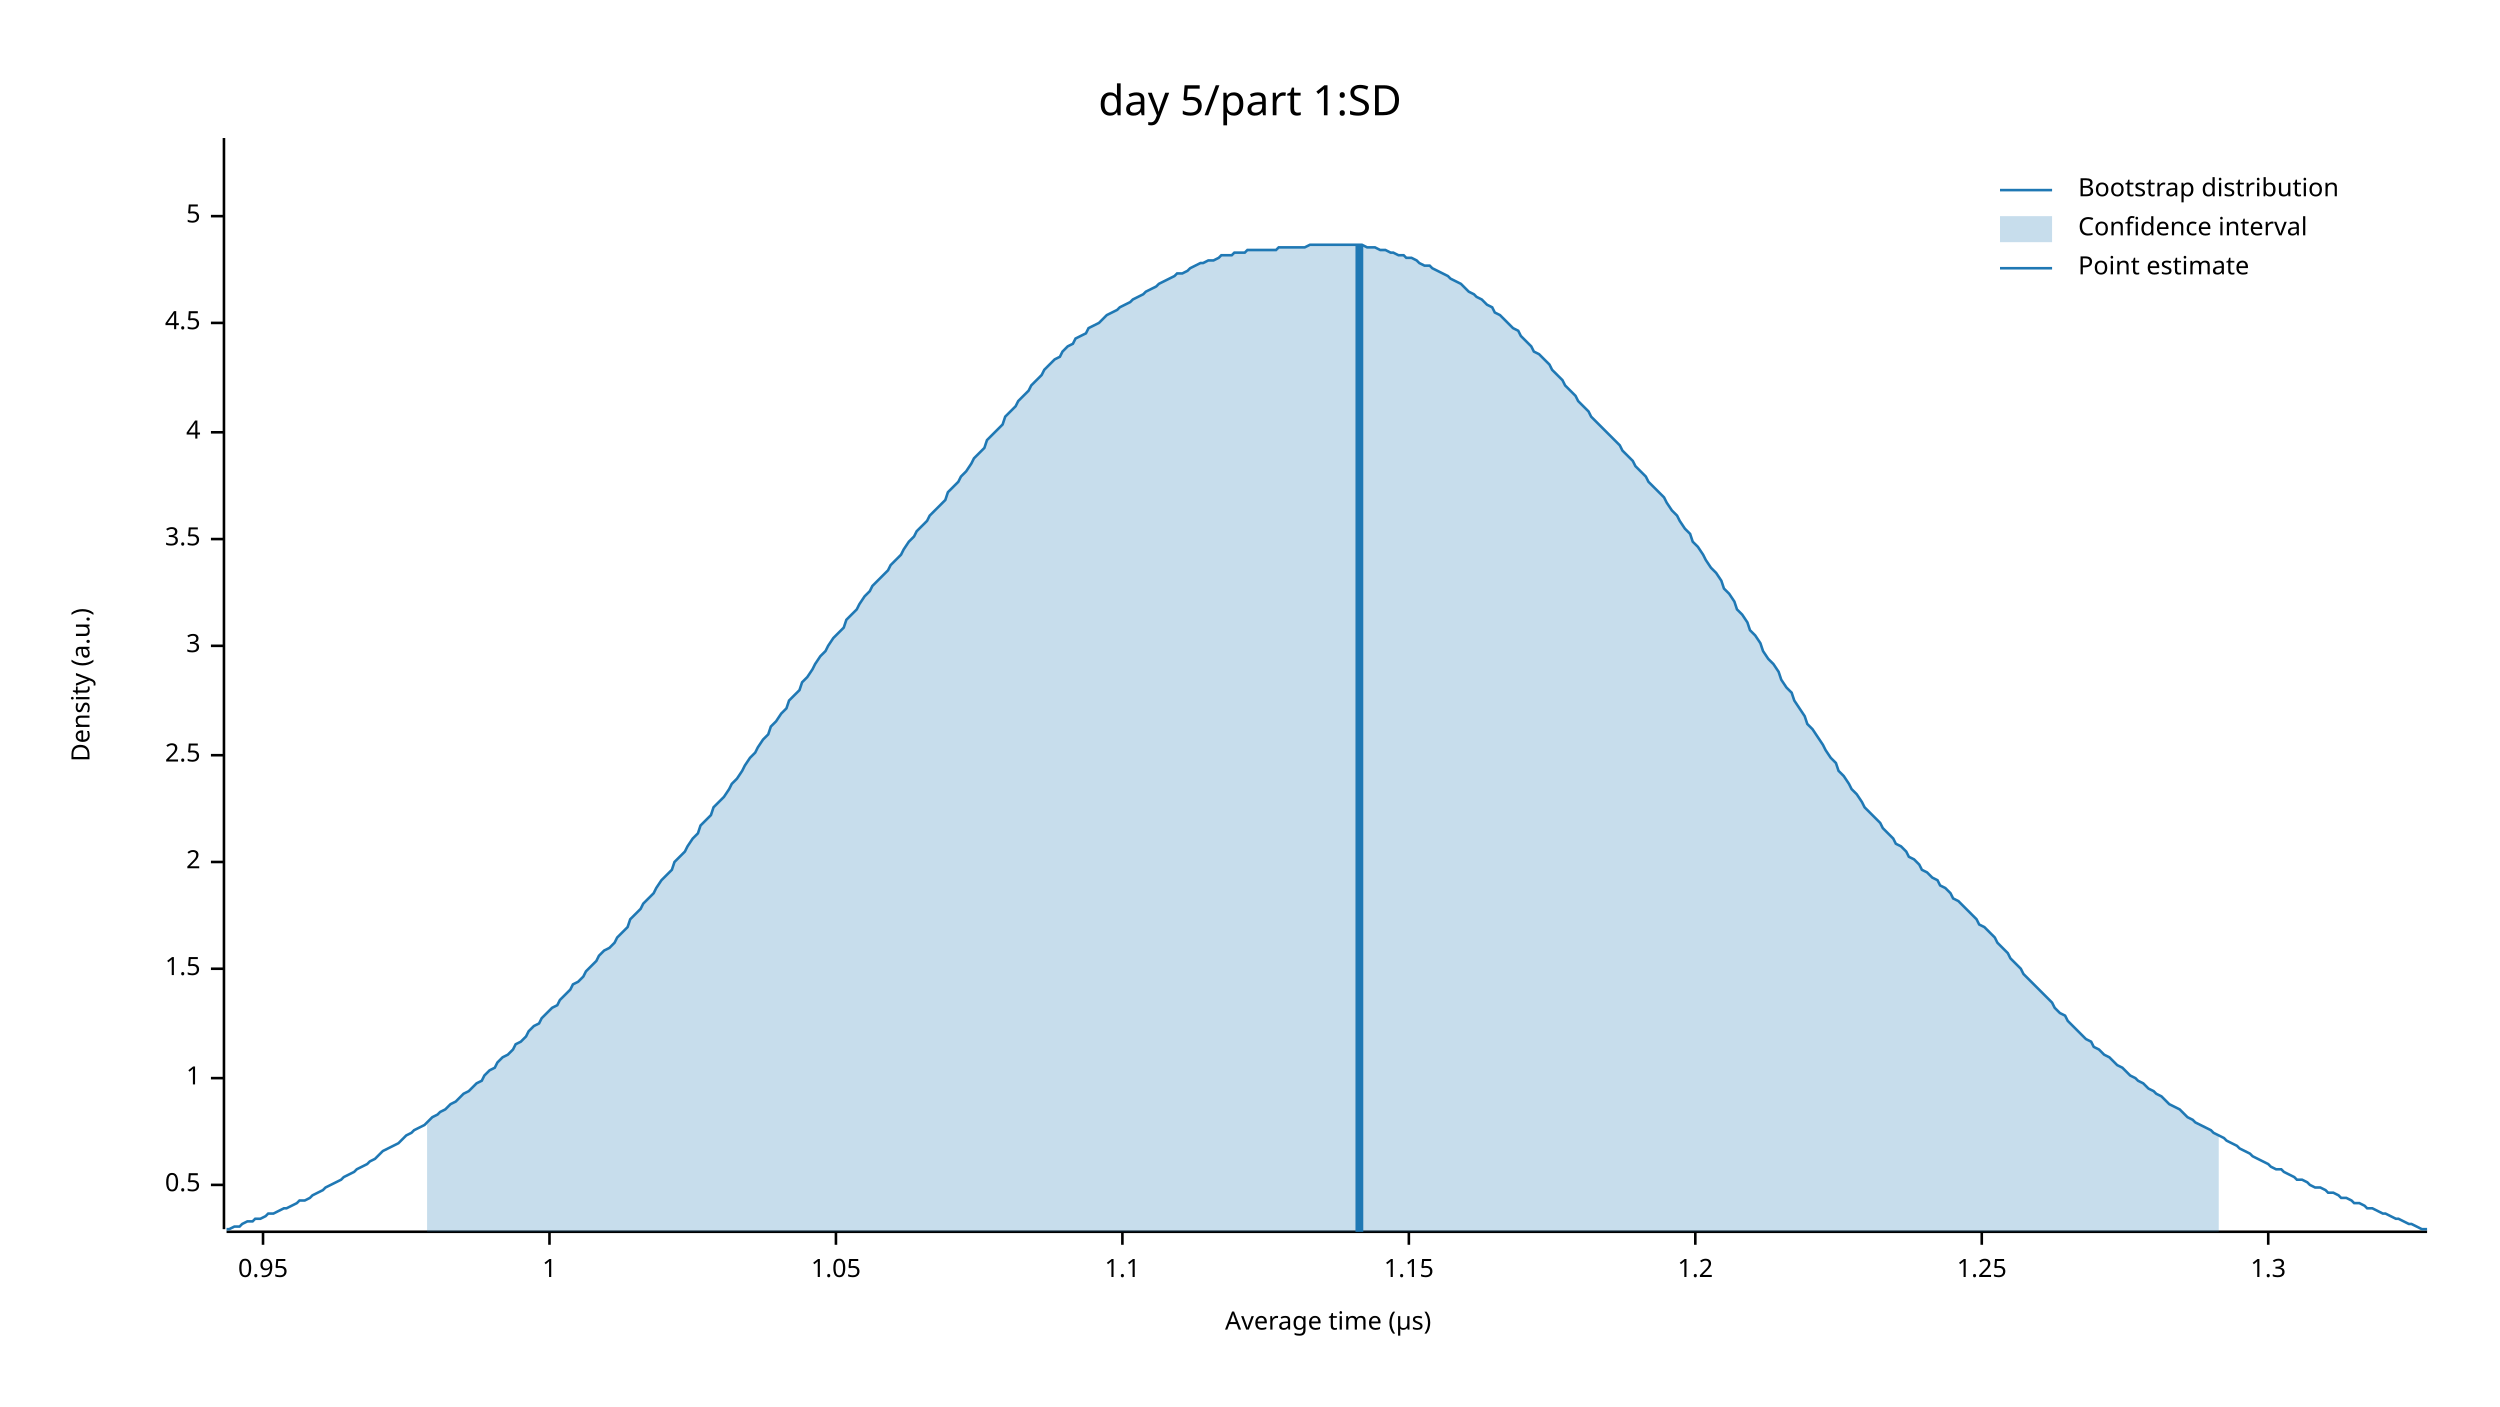
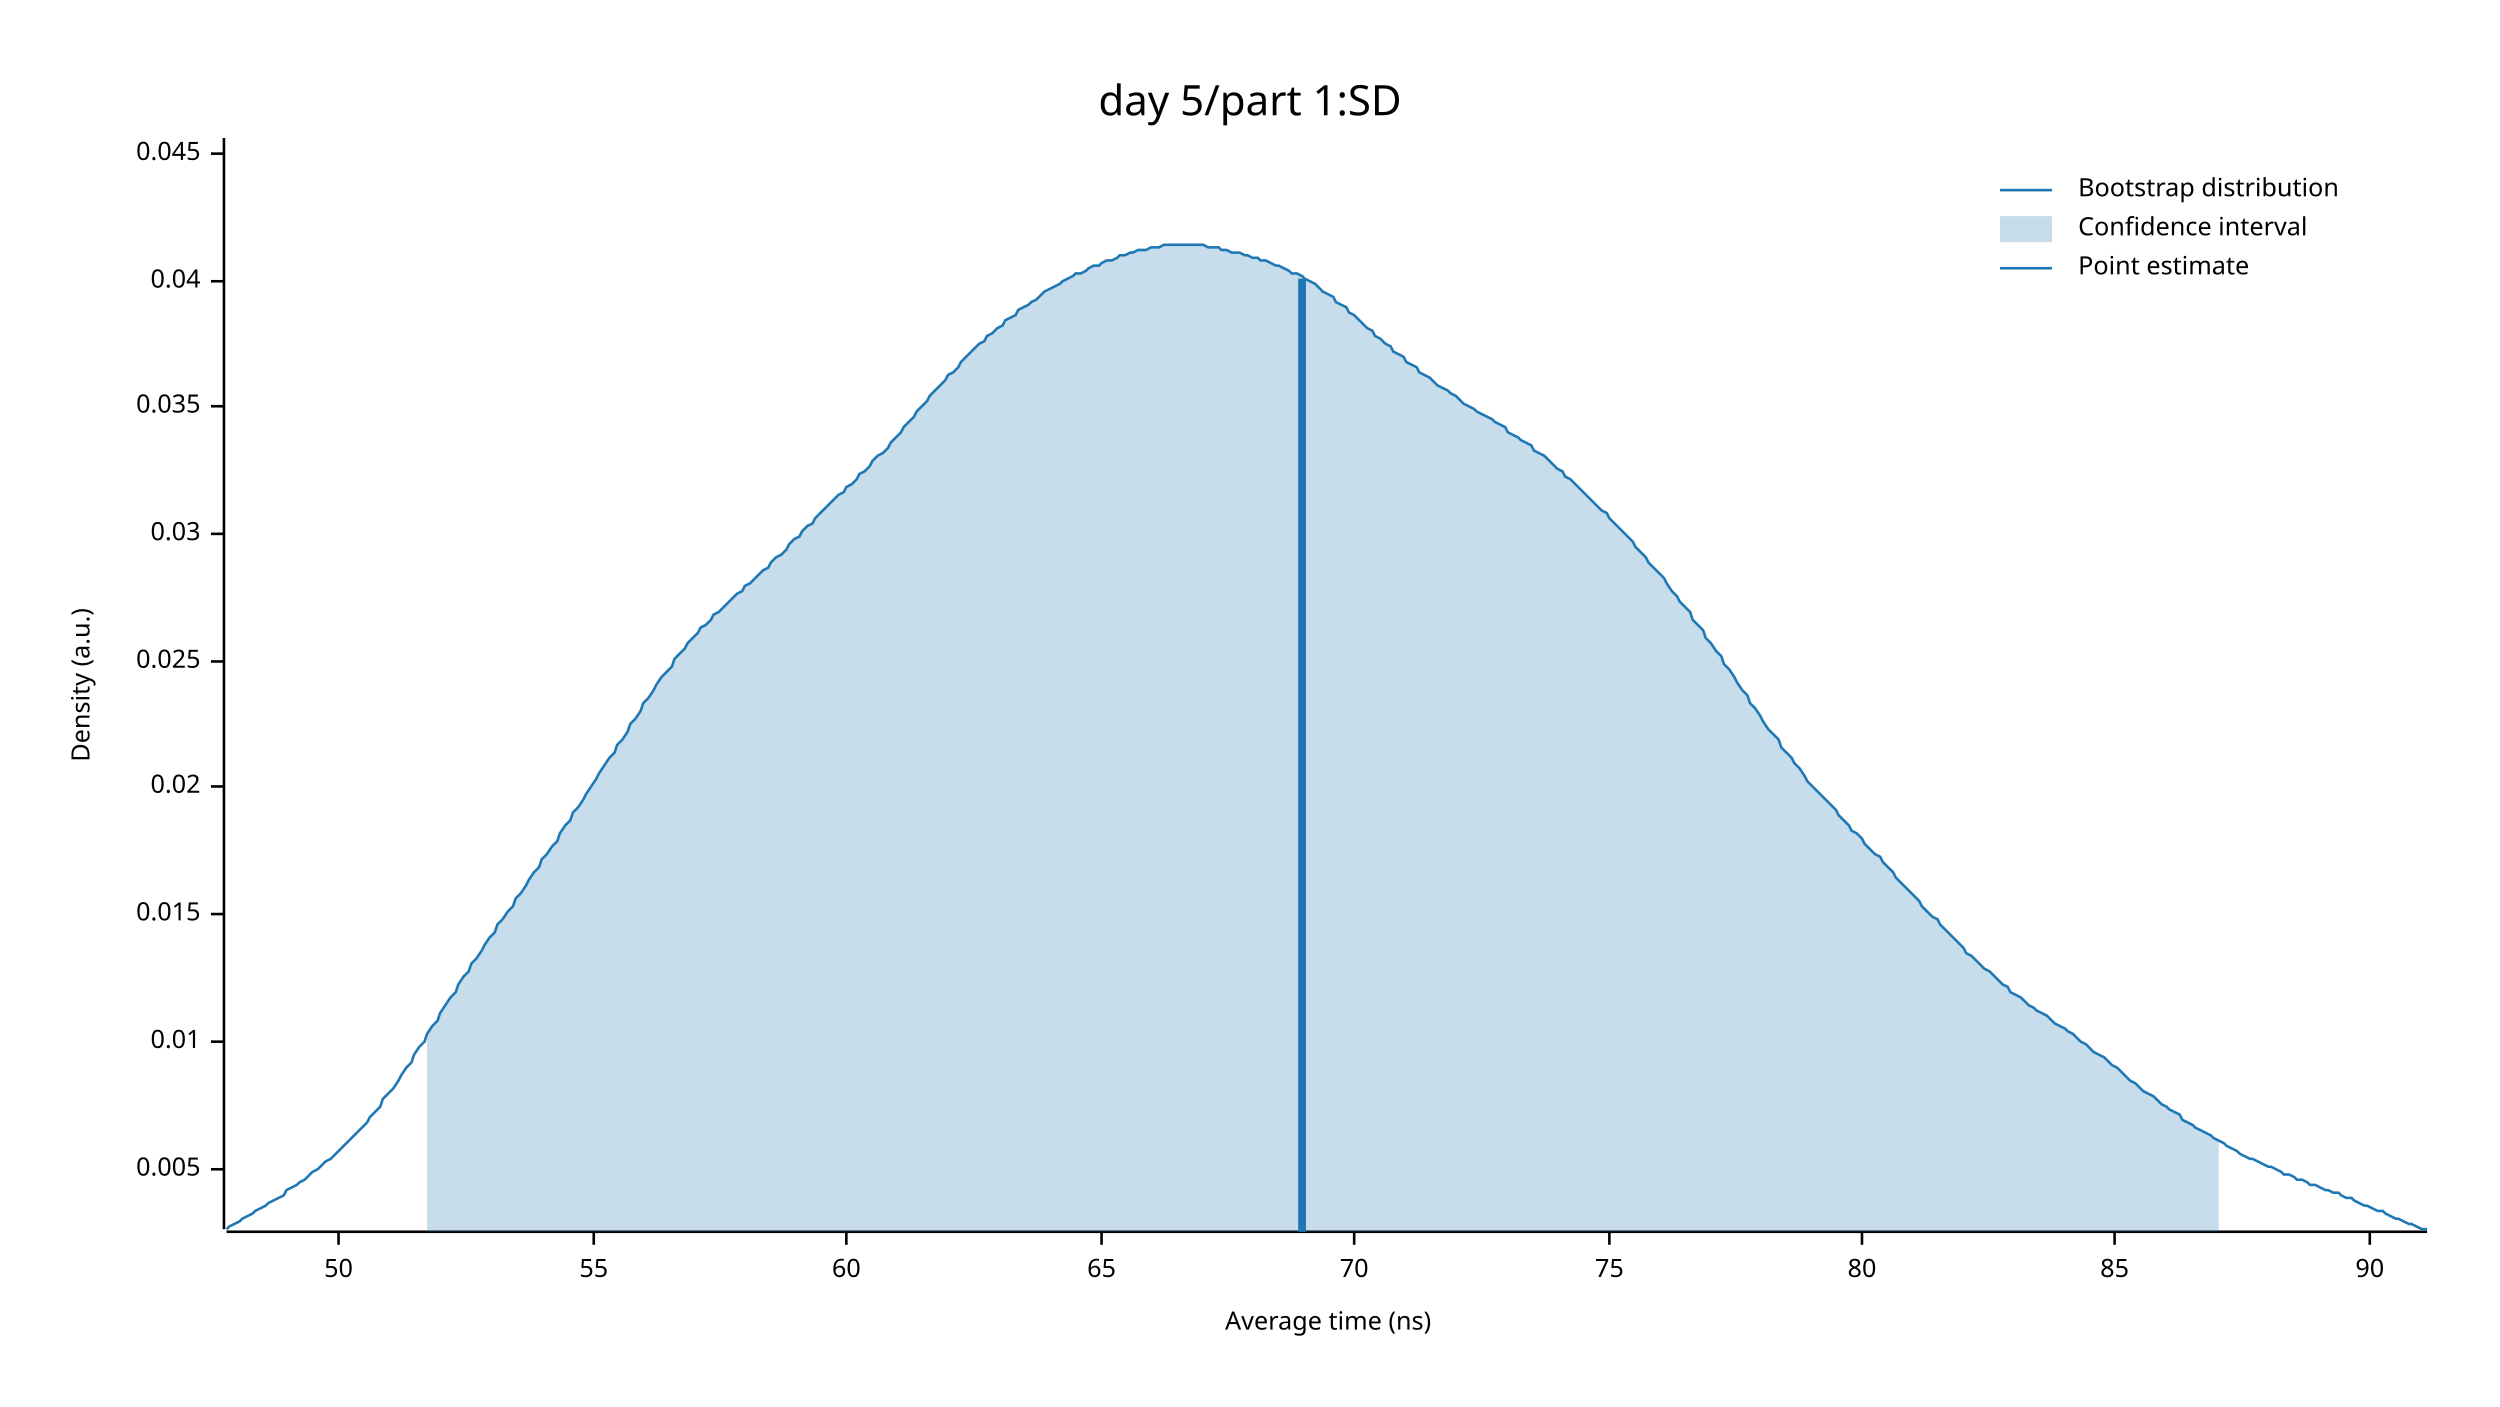
<svg xmlns="http://www.w3.org/2000/svg" width="960" height="540" viewBox="0 0 960 540">
  <text x="480" y="32" dy="0.76em" text-anchor="middle" font-family="sans-serif" font-size="16.129" opacity="1" fill="#000000">
day 5/part 1:SD
</text>
  <text x="27" y="263" dy="0.76em" text-anchor="middle" font-family="sans-serif" font-size="9.677" opacity="1" fill="#000000" transform="rotate(270, 27, 263)">
Density (a.u.)
</text>
  <text x="510" y="513" dy="-0.5ex" text-anchor="middle" font-family="sans-serif" font-size="9.677" opacity="1" fill="#000000">
- Average time (µs)
+ Average time (ns)
</text>
  <polyline fill="none" opacity="1" stroke="#000000" stroke-width="1" points="86,53 86,472 " />
-   <text x="77" y="455" dy="0.5ex" text-anchor="end" font-family="sans-serif" font-size="9.677" opacity="1" fill="#000000">
- 0.5
+   <text x="77" y="449" dy="0.5ex" text-anchor="end" font-family="sans-serif" font-size="9.677" opacity="1" fill="#000000">
+ 0.005
</text>
-   <polyline fill="none" opacity="1" stroke="#000000" stroke-width="1" points="81,455 86,455 " />
-   <text x="77" y="414" dy="0.5ex" text-anchor="end" font-family="sans-serif" font-size="9.677" opacity="1" fill="#000000">
- 1
+   <polyline fill="none" opacity="1" stroke="#000000" stroke-width="1" points="81,449 86,449 " />
+   <text x="77" y="400" dy="0.5ex" text-anchor="end" font-family="sans-serif" font-size="9.677" opacity="1" fill="#000000">
+ 0.01
</text>
-   <polyline fill="none" opacity="1" stroke="#000000" stroke-width="1" points="81,414 86,414 " />
-   <text x="77" y="372" dy="0.5ex" text-anchor="end" font-family="sans-serif" font-size="9.677" opacity="1" fill="#000000">
- 1.5
+   <polyline fill="none" opacity="1" stroke="#000000" stroke-width="1" points="81,400 86,400 " />
+   <text x="77" y="351" dy="0.5ex" text-anchor="end" font-family="sans-serif" font-size="9.677" opacity="1" fill="#000000">
+ 0.015
</text>
-   <polyline fill="none" opacity="1" stroke="#000000" stroke-width="1" points="81,372 86,372 " />
-   <text x="77" y="331" dy="0.5ex" text-anchor="end" font-family="sans-serif" font-size="9.677" opacity="1" fill="#000000">
- 2
+   <polyline fill="none" opacity="1" stroke="#000000" stroke-width="1" points="81,351 86,351 " />
+   <text x="77" y="302" dy="0.5ex" text-anchor="end" font-family="sans-serif" font-size="9.677" opacity="1" fill="#000000">
+ 0.02
</text>
-   <polyline fill="none" opacity="1" stroke="#000000" stroke-width="1" points="81,331 86,331 " />
-   <text x="77" y="290" dy="0.5ex" text-anchor="end" font-family="sans-serif" font-size="9.677" opacity="1" fill="#000000">
- 2.5
+   <polyline fill="none" opacity="1" stroke="#000000" stroke-width="1" points="81,302 86,302 " />
+   <text x="77" y="254" dy="0.5ex" text-anchor="end" font-family="sans-serif" font-size="9.677" opacity="1" fill="#000000">
+ 0.025
</text>
-   <polyline fill="none" opacity="1" stroke="#000000" stroke-width="1" points="81,290 86,290 " />
-   <text x="77" y="248" dy="0.5ex" text-anchor="end" font-family="sans-serif" font-size="9.677" opacity="1" fill="#000000">
- 3
+   <polyline fill="none" opacity="1" stroke="#000000" stroke-width="1" points="81,254 86,254 " />
+   <text x="77" y="205" dy="0.5ex" text-anchor="end" font-family="sans-serif" font-size="9.677" opacity="1" fill="#000000">
+ 0.03
</text>
-   <polyline fill="none" opacity="1" stroke="#000000" stroke-width="1" points="81,248 86,248 " />
-   <text x="77" y="207" dy="0.5ex" text-anchor="end" font-family="sans-serif" font-size="9.677" opacity="1" fill="#000000">
- 3.5
+   <polyline fill="none" opacity="1" stroke="#000000" stroke-width="1" points="81,205 86,205 " />
+   <text x="77" y="156" dy="0.5ex" text-anchor="end" font-family="sans-serif" font-size="9.677" opacity="1" fill="#000000">
+ 0.035
</text>
-   <polyline fill="none" opacity="1" stroke="#000000" stroke-width="1" points="81,207 86,207 " />
-   <text x="77" y="166" dy="0.5ex" text-anchor="end" font-family="sans-serif" font-size="9.677" opacity="1" fill="#000000">
- 4
+   <polyline fill="none" opacity="1" stroke="#000000" stroke-width="1" points="81,156 86,156 " />
+   <text x="77" y="108" dy="0.5ex" text-anchor="end" font-family="sans-serif" font-size="9.677" opacity="1" fill="#000000">
+ 0.04
</text>
-   <polyline fill="none" opacity="1" stroke="#000000" stroke-width="1" points="81,166 86,166 " />
-   <text x="77" y="124" dy="0.5ex" text-anchor="end" font-family="sans-serif" font-size="9.677" opacity="1" fill="#000000">
- 4.5
+   <polyline fill="none" opacity="1" stroke="#000000" stroke-width="1" points="81,108 86,108 " />
+   <text x="77" y="59" dy="0.5ex" text-anchor="end" font-family="sans-serif" font-size="9.677" opacity="1" fill="#000000">
+ 0.045
</text>
-   <polyline fill="none" opacity="1" stroke="#000000" stroke-width="1" points="81,124 86,124 " />
-   <text x="77" y="83" dy="0.5ex" text-anchor="end" font-family="sans-serif" font-size="9.677" opacity="1" fill="#000000">
- 5
+   <polyline fill="none" opacity="1" stroke="#000000" stroke-width="1" points="81,59 86,59 " />
+   <polyline fill="none" opacity="1" stroke="#000000" stroke-width="1" points="87,473 932,473 " />
+   <text x="130" y="483" dy="0.76em" text-anchor="middle" font-family="sans-serif" font-size="9.677" opacity="1" fill="#000000">
+ 50
</text>
-   <polyline fill="none" opacity="1" stroke="#000000" stroke-width="1" points="81,83 86,83 " />
-   <polyline fill="none" opacity="1" stroke="#000000" stroke-width="1" points="87,473 932,473 " />
-   <text x="101" y="483" dy="0.76em" text-anchor="middle" font-family="sans-serif" font-size="9.677" opacity="1" fill="#000000">
- 0.95
+   <polyline fill="none" opacity="1" stroke="#000000" stroke-width="1" points="130,473 130,478 " />
+   <text x="228" y="483" dy="0.76em" text-anchor="middle" font-family="sans-serif" font-size="9.677" opacity="1" fill="#000000">
+ 55
</text>
-   <polyline fill="none" opacity="1" stroke="#000000" stroke-width="1" points="101,473 101,478 " />
-   <text x="211" y="483" dy="0.76em" text-anchor="middle" font-family="sans-serif" font-size="9.677" opacity="1" fill="#000000">
- 1
+   <polyline fill="none" opacity="1" stroke="#000000" stroke-width="1" points="228,473 228,478 " />
+   <text x="325" y="483" dy="0.76em" text-anchor="middle" font-family="sans-serif" font-size="9.677" opacity="1" fill="#000000">
+ 60
</text>
-   <polyline fill="none" opacity="1" stroke="#000000" stroke-width="1" points="211,473 211,478 " />
-   <text x="321" y="483" dy="0.76em" text-anchor="middle" font-family="sans-serif" font-size="9.677" opacity="1" fill="#000000">
- 1.05
+   <polyline fill="none" opacity="1" stroke="#000000" stroke-width="1" points="325,473 325,478 " />
+   <text x="423" y="483" dy="0.76em" text-anchor="middle" font-family="sans-serif" font-size="9.677" opacity="1" fill="#000000">
+ 65
</text>
-   <polyline fill="none" opacity="1" stroke="#000000" stroke-width="1" points="321,473 321,478 " />
-   <text x="431" y="483" dy="0.76em" text-anchor="middle" font-family="sans-serif" font-size="9.677" opacity="1" fill="#000000">
- 1.1
+   <polyline fill="none" opacity="1" stroke="#000000" stroke-width="1" points="423,473 423,478 " />
+   <text x="520" y="483" dy="0.76em" text-anchor="middle" font-family="sans-serif" font-size="9.677" opacity="1" fill="#000000">
+ 70
</text>
-   <polyline fill="none" opacity="1" stroke="#000000" stroke-width="1" points="431,473 431,478 " />
-   <text x="541" y="483" dy="0.76em" text-anchor="middle" font-family="sans-serif" font-size="9.677" opacity="1" fill="#000000">
- 1.15
+   <polyline fill="none" opacity="1" stroke="#000000" stroke-width="1" points="520,473 520,478 " />
+   <text x="618" y="483" dy="0.76em" text-anchor="middle" font-family="sans-serif" font-size="9.677" opacity="1" fill="#000000">
+ 75
</text>
-   <polyline fill="none" opacity="1" stroke="#000000" stroke-width="1" points="541,473 541,478 " />
-   <text x="651" y="483" dy="0.76em" text-anchor="middle" font-family="sans-serif" font-size="9.677" opacity="1" fill="#000000">
- 1.2
+   <polyline fill="none" opacity="1" stroke="#000000" stroke-width="1" points="618,473 618,478 " />
+   <text x="715" y="483" dy="0.76em" text-anchor="middle" font-family="sans-serif" font-size="9.677" opacity="1" fill="#000000">
+ 80
</text>
-   <polyline fill="none" opacity="1" stroke="#000000" stroke-width="1" points="651,473 651,478 " />
-   <text x="761" y="483" dy="0.76em" text-anchor="middle" font-family="sans-serif" font-size="9.677" opacity="1" fill="#000000">
- 1.25
+   <polyline fill="none" opacity="1" stroke="#000000" stroke-width="1" points="715,473 715,478 " />
+   <text x="812" y="483" dy="0.76em" text-anchor="middle" font-family="sans-serif" font-size="9.677" opacity="1" fill="#000000">
+ 85
</text>
-   <polyline fill="none" opacity="1" stroke="#000000" stroke-width="1" points="761,473 761,478 " />
-   <text x="871" y="483" dy="0.76em" text-anchor="middle" font-family="sans-serif" font-size="9.677" opacity="1" fill="#000000">
- 1.3
+   <polyline fill="none" opacity="1" stroke="#000000" stroke-width="1" points="812,473 812,478 " />
+   <text x="910" y="483" dy="0.76em" text-anchor="middle" font-family="sans-serif" font-size="9.677" opacity="1" fill="#000000">
+ 90
</text>
-   <polyline fill="none" opacity="1" stroke="#000000" stroke-width="1" points="871,473 871,478 " />
-   <polyline fill="none" opacity="1" stroke="#1F78B4" stroke-width="1" points="87,472 88,472 90,471 92,471 93,470 95,469 97,469 98,468 100,468 102,467 103,466 105,466 107,465 109,464 110,464 112,463 114,462 115,461 117,461 119,460 120,459 122,458 124,457 125,456 127,455 129,454 131,453 132,452 134,451 136,450 137,449 139,448 141,447 142,446 144,445 146,443 147,442 149,441 151,440 153,439 154,438 156,436 158,435 159,434 161,433 163,432 164,431 166,429 168,428 169,427 171,426 173,424 175,423 176,422 178,420 180,419 181,418 183,416 185,415 186,413 188,411 190,410 191,408 193,406 195,405 197,403 198,401 200,400 202,398 203,396 205,394 207,393 208,391 210,389 212,387 214,386 215,384 217,382 219,380 220,378 222,377 224,375 225,373 227,371 229,369 230,367 232,365 234,364 236,362 237,360 239,358 241,356 242,353 244,351 246,349 247,347 249,345 251,343 252,341 254,338 256,336 258,334 259,331 261,329 263,327 264,325 266,322 268,320 269,317 271,315 273,313 274,310 276,308 278,306 280,303 281,301 283,299 285,296 286,294 288,291 290,289 291,287 293,284 295,282 296,279 298,277 300,274 302,272 303,269 305,267 307,265 308,262 310,260 312,257 313,255 315,252 317,250 318,248 320,245 322,243 324,241 325,238 327,236 329,234 330,232 332,229 334,227 335,225 337,223 339,221 341,219 342,217 344,215 346,213 347,211 349,208 351,206 352,204 354,202 356,200 357,198 359,196 361,194 363,192 364,189 366,187 368,185 369,183 371,181 373,178 374,176 376,174 378,172 379,169 381,167 383,165 385,163 386,160 388,158 390,156 391,154 393,152 395,150 396,148 398,146 400,144 401,142 403,140 405,138 407,137 408,135 410,133 412,132 413,130 415,129 417,128 418,126 420,125 422,124 423,123 425,121 427,120 429,119 430,118 432,117 434,116 435,115 437,114 439,113 440,112 442,111 444,110 445,109 447,108 449,107 451,106 452,105 454,105 456,104 457,103 459,102 461,101 462,101 464,100 466,100 468,99 469,98 471,98 473,98 474,97 476,97 478,97 479,96 481,96 483,96 484,96 486,96 488,96 490,96 491,95 493,95 495,95 496,95 498,95 500,95 501,95 503,94 505,94 506,94 508,94 510,94 512,94 513,94 515,94 517,94 518,94 520,94 522,94 523,94 525,95 527,95 528,95 530,96 532,96 534,97 535,97 537,98 539,98 540,99 542,99 544,100 545,101 547,102 549,102 550,103 552,104 554,105 556,106 557,107 559,108 561,109 562,110 564,112 566,113 567,114 569,115 571,117 573,118 574,120 576,121 578,123 579,124 581,126 583,127 584,129 586,131 588,133 589,135 591,136 593,138 595,140 596,142 598,144 600,146 601,148 603,150 605,152 606,154 608,156 610,158 611,160 613,162 615,164 617,166 618,167 620,169 622,171 623,173 625,175 627,177 628,179 630,181 632,183 633,185 635,187 637,189 639,191 640,193 642,196 644,198 645,200 647,203 649,205 650,208 652,210 654,213 655,215 657,218 659,220 661,223 662,226 664,228 666,231 667,234 669,236 671,239 672,242 674,244 676,247 677,250 679,253 681,255 683,258 684,261 686,264 688,266 689,269 691,272 693,275 694,278 696,280 698,283 700,286 701,288 703,291 705,293 706,296 708,298 710,301 711,303 713,305 715,308 716,310 718,312 720,314 722,316 723,318 725,320 727,322 728,324 730,325 732,327 733,329 735,330 737,332 738,334 740,335 742,337 744,338 745,340 747,341 749,343 750,345 752,346 754,348 755,349 757,351 759,353 760,355 762,356 764,358 766,360 767,362 769,364 771,366 772,368 774,370 776,372 777,374 779,376 781,378 782,379 784,381 786,383 788,385 789,387 791,389 793,390 794,392 796,394 798,396 799,397 801,399 803,400 804,402 806,403 808,405 810,406 811,407 813,409 815,410 816,411 818,413 820,414 821,415 823,416 825,418 827,419 828,420 830,421 832,423 833,424 835,425 837,426 838,427 840,429 842,430 843,431 845,432 847,433 849,434 850,435 852,436 854,437 855,438 857,439 859,440 860,441 862,442 864,443 865,444 867,445 869,446 871,447 872,448 874,449 876,449 877,450 879,451 881,452 882,453 884,453 886,454 887,455 889,456 891,456 893,457 894,458 896,458 898,459 899,460 901,460 903,461 904,462 906,462 908,463 909,464 911,464 913,465 915,466 916,466 918,467 920,468 921,468 923,469 925,470 926,470 928,471 930,472 932,472 " />
-   <polygon opacity="0.25" fill="#1F78B4" points="164,431 166,429 168,428 169,427 171,426 173,424 175,423 176,422 178,420 180,419 181,418 183,416 185,415 186,413 188,411 190,410 191,408 193,406 195,405 197,403 198,401 200,400 202,398 203,396 205,394 207,393 208,391 210,389 212,387 214,386 215,384 217,382 219,380 220,378 222,377 224,375 225,373 227,371 229,369 230,367 232,365 234,364 236,362 237,360 239,358 241,356 242,353 244,351 246,349 247,347 249,345 251,343 252,341 254,338 256,336 258,334 259,331 261,329 263,327 264,325 266,322 268,320 269,317 271,315 273,313 274,310 276,308 278,306 280,303 281,301 283,299 285,296 286,294 288,291 290,289 291,287 293,284 295,282 296,279 298,277 300,274 302,272 303,269 305,267 307,265 308,262 310,260 312,257 313,255 315,252 317,250 318,248 320,245 322,243 324,241 325,238 327,236 329,234 330,232 332,229 334,227 335,225 337,223 339,221 341,219 342,217 344,215 346,213 347,211 349,208 351,206 352,204 354,202 356,200 357,198 359,196 361,194 363,192 364,189 366,187 368,185 369,183 371,181 373,178 374,176 376,174 378,172 379,169 381,167 383,165 385,163 386,160 388,158 390,156 391,154 393,152 395,150 396,148 398,146 400,144 401,142 403,140 405,138 407,137 408,135 410,133 412,132 413,130 415,129 417,128 418,126 420,125 422,124 423,123 425,121 427,120 429,119 430,118 432,117 434,116 435,115 437,114 439,113 440,112 442,111 444,110 445,109 447,108 449,107 451,106 452,105 454,105 456,104 457,103 459,102 461,101 462,101 464,100 466,100 468,99 469,98 471,98 473,98 474,97 476,97 478,97 479,96 481,96 483,96 484,96 486,96 488,96 490,96 491,95 493,95 495,95 496,95 498,95 500,95 501,95 503,94 505,94 506,94 508,94 510,94 512,94 513,94 515,94 517,94 518,94 520,94 522,94 523,94 525,95 527,95 528,95 530,96 532,96 534,97 535,97 537,98 539,98 540,99 542,99 544,100 545,101 547,102 549,102 550,103 552,104 554,105 556,106 557,107 559,108 561,109 562,110 564,112 566,113 567,114 569,115 571,117 573,118 574,120 576,121 578,123 579,124 581,126 583,127 584,129 586,131 588,133 589,135 591,136 593,138 595,140 596,142 598,144 600,146 601,148 603,150 605,152 606,154 608,156 610,158 611,160 613,162 615,164 617,166 618,167 620,169 622,171 623,173 625,175 627,177 628,179 630,181 632,183 633,185 635,187 637,189 639,191 640,193 642,196 644,198 645,200 647,203 649,205 650,208 652,210 654,213 655,215 657,218 659,220 661,223 662,226 664,228 666,231 667,234 669,236 671,239 672,242 674,244 676,247 677,250 679,253 681,255 683,258 684,261 686,264 688,266 689,269 691,272 693,275 694,278 696,280 698,283 700,286 701,288 703,291 705,293 706,296 708,298 710,301 711,303 713,305 715,308 716,310 718,312 720,314 722,316 723,318 725,320 727,322 728,324 730,325 732,327 733,329 735,330 737,332 738,334 740,335 742,337 744,338 745,340 747,341 749,343 750,345 752,346 754,348 755,349 757,351 759,353 760,355 762,356 764,358 766,360 767,362 769,364 771,366 772,368 774,370 776,372 777,374 779,376 781,378 782,379 784,381 786,383 788,385 789,387 791,389 793,390 794,392 796,394 798,396 799,397 801,399 803,400 804,402 806,403 808,405 810,406 811,407 813,409 815,410 816,411 818,413 820,414 821,415 823,416 825,418 827,419 828,420 830,421 832,423 833,424 835,425 837,426 838,427 840,429 842,430 843,431 845,432 847,433 849,434 850,435 852,436 852,473 164,473 " />
-   <polyline fill="none" opacity="1" stroke="#1F78B4" stroke-width="3" points="522,473 522,94 " />
+   <polyline fill="none" opacity="1" stroke="#000000" stroke-width="1" points="910,473 910,478 " />
+   <polyline fill="none" opacity="1" stroke="#1F78B4" stroke-width="1" points="87,472 88,471 90,470 92,469 93,468 95,467 97,466 98,465 100,464 102,463 103,462 105,461 107,460 109,459 110,457 112,456 114,455 115,454 117,453 119,451 120,450 122,449 124,447 125,446 127,445 129,443 131,441 132,440 134,438 136,436 137,435 139,433 141,431 142,429 144,427 146,425 147,422 149,420 151,418 153,415 154,413 156,410 158,408 159,405 161,402 163,400 164,397 166,394 168,392 169,389 171,386 173,383 175,381 176,378 178,375 180,373 181,370 183,368 185,365 186,363 188,360 190,358 191,355 193,353 195,350 197,348 198,345 200,343 202,340 203,338 205,335 207,333 208,330 210,328 212,325 214,323 215,320 217,317 219,315 220,312 222,310 224,307 225,305 227,302 229,299 230,297 232,294 234,291 236,289 237,286 239,284 241,281 242,278 244,276 246,273 247,270 249,268 251,265 252,263 254,260 256,258 258,256 259,253 261,251 263,249 264,247 266,245 268,243 269,241 271,240 273,238 274,236 276,235 278,233 280,231 281,230 283,228 285,227 286,225 288,224 290,222 291,221 293,219 295,218 296,216 298,214 300,213 302,211 303,209 305,207 307,206 308,204 310,202 312,201 313,199 315,197 317,195 318,194 320,192 322,190 324,189 325,187 327,186 329,184 330,182 332,181 334,179 335,177 337,175 339,174 341,172 342,170 344,168 346,166 347,164 349,162 351,160 352,158 354,156 356,154 357,152 359,150 361,148 363,146 364,144 366,143 368,141 369,139 371,137 373,135 374,134 376,132 378,131 379,129 381,128 383,126 385,125 386,123 388,122 390,121 391,119 393,118 395,117 396,116 398,115 400,113 401,112 403,111 405,110 407,109 408,108 410,107 412,106 413,105 415,105 417,104 418,103 420,102 422,102 423,101 425,100 427,100 429,99 430,98 432,98 434,97 435,97 437,96 439,96 440,96 442,95 444,95 445,95 447,94 449,94 451,94 452,94 454,94 456,94 457,94 459,94 461,94 462,94 464,95 466,95 468,95 469,96 471,96 473,97 474,97 476,97 478,98 479,98 481,99 483,99 484,100 486,100 488,101 490,102 491,102 493,103 495,104 496,105 498,105 500,106 501,107 503,108 505,109 506,110 508,112 510,113 512,114 513,116 515,117 517,118 518,120 520,121 522,123 523,124 525,126 527,127 528,129 530,130 532,132 534,133 535,135 537,136 539,137 540,139 542,140 544,141 545,143 547,144 549,145 550,146 552,148 554,149 556,150 557,151 559,152 561,154 562,155 564,156 566,157 567,158 569,159 571,160 573,161 574,162 576,163 578,164 579,166 581,167 583,168 584,169 586,170 588,171 589,173 591,174 593,175 595,177 596,178 598,180 600,181 601,183 603,184 605,186 606,187 608,189 610,191 611,192 613,194 615,196 617,197 618,199 620,201 622,203 623,204 625,206 627,208 628,210 630,212 632,214 633,216 635,218 637,220 639,222 640,224 642,227 644,229 645,231 647,233 649,235 650,238 652,240 654,242 655,245 657,247 659,250 661,252 662,255 664,257 666,260 667,262 669,265 671,267 672,270 674,272 676,275 677,277 679,280 681,282 683,284 684,287 686,289 688,291 689,293 691,295 693,298 694,300 696,302 698,304 700,306 701,307 703,309 705,311 706,313 708,315 710,317 711,319 713,320 715,322 716,324 718,326 720,328 722,329 723,331 725,333 727,335 728,337 730,339 732,341 733,342 735,344 737,346 738,348 740,350 742,352 744,353 745,355 747,357 749,359 750,360 752,362 754,364 755,366 757,367 759,369 760,370 762,372 764,373 766,375 767,376 769,378 771,379 772,381 774,382 776,383 777,384 779,386 781,387 782,388 784,389 786,390 788,392 789,393 791,394 793,395 794,396 796,397 798,399 799,400 801,401 803,403 804,404 806,405 808,406 810,408 811,409 813,410 815,412 816,413 818,415 820,416 821,417 823,419 825,420 827,421 828,422 830,424 832,425 833,426 835,427 837,428 838,430 840,431 842,432 843,433 845,434 847,435 849,436 850,437 852,438 854,439 855,440 857,441 859,442 860,443 862,444 864,445 865,445 867,446 869,447 871,448 872,448 874,449 876,450 877,451 879,451 881,452 882,453 884,453 886,454 887,455 889,455 891,456 893,457 894,457 896,458 898,458 899,459 901,460 903,460 904,461 906,462 908,463 909,463 911,464 913,465 915,465 916,466 918,467 920,468 921,468 923,469 925,470 926,470 928,471 930,472 932,472 " />
+   <polygon opacity="0.25" fill="#1F78B4" points="164,397 166,394 168,392 169,389 171,386 173,383 175,381 176,378 178,375 180,373 181,370 183,368 185,365 186,363 188,360 190,358 191,355 193,353 195,350 197,348 198,345 200,343 202,340 203,338 205,335 207,333 208,330 210,328 212,325 214,323 215,320 217,317 219,315 220,312 222,310 224,307 225,305 227,302 229,299 230,297 232,294 234,291 236,289 237,286 239,284 241,281 242,278 244,276 246,273 247,270 249,268 251,265 252,263 254,260 256,258 258,256 259,253 261,251 263,249 264,247 266,245 268,243 269,241 271,240 273,238 274,236 276,235 278,233 280,231 281,230 283,228 285,227 286,225 288,224 290,222 291,221 293,219 295,218 296,216 298,214 300,213 302,211 303,209 305,207 307,206 308,204 310,202 312,201 313,199 315,197 317,195 318,194 320,192 322,190 324,189 325,187 327,186 329,184 330,182 332,181 334,179 335,177 337,175 339,174 341,172 342,170 344,168 346,166 347,164 349,162 351,160 352,158 354,156 356,154 357,152 359,150 361,148 363,146 364,144 366,143 368,141 369,139 371,137 373,135 374,134 376,132 378,131 379,129 381,128 383,126 385,125 386,123 388,122 390,121 391,119 393,118 395,117 396,116 398,115 400,113 401,112 403,111 405,110 407,109 408,108 410,107 412,106 413,105 415,105 417,104 418,103 420,102 422,102 423,101 425,100 427,100 429,99 430,98 432,98 434,97 435,97 437,96 439,96 440,96 442,95 444,95 445,95 447,94 449,94 451,94 452,94 454,94 456,94 457,94 459,94 461,94 462,94 464,95 466,95 468,95 469,96 471,96 473,97 474,97 476,97 478,98 479,98 481,99 483,99 484,100 486,100 488,101 490,102 491,102 493,103 495,104 496,105 498,105 500,106 501,107 503,108 505,109 506,110 508,112 510,113 512,114 513,116 515,117 517,118 518,120 520,121 522,123 523,124 525,126 527,127 528,129 530,130 532,132 534,133 535,135 537,136 539,137 540,139 542,140 544,141 545,143 547,144 549,145 550,146 552,148 554,149 556,150 557,151 559,152 561,154 562,155 564,156 566,157 567,158 569,159 571,160 573,161 574,162 576,163 578,164 579,166 581,167 583,168 584,169 586,170 588,171 589,173 591,174 593,175 595,177 596,178 598,180 600,181 601,183 603,184 605,186 606,187 608,189 610,191 611,192 613,194 615,196 617,197 618,199 620,201 622,203 623,204 625,206 627,208 628,210 630,212 632,214 633,216 635,218 637,220 639,222 640,224 642,227 644,229 645,231 647,233 649,235 650,238 652,240 654,242 655,245 657,247 659,250 661,252 662,255 664,257 666,260 667,262 669,265 671,267 672,270 674,272 676,275 677,277 679,280 681,282 683,284 684,287 686,289 688,291 689,293 691,295 693,298 694,300 696,302 698,304 700,306 701,307 703,309 705,311 706,313 708,315 710,317 711,319 713,320 715,322 716,324 718,326 720,328 722,329 723,331 725,333 727,335 728,337 730,339 732,341 733,342 735,344 737,346 738,348 740,350 742,352 744,353 745,355 747,357 749,359 750,360 752,362 754,364 755,366 757,367 759,369 760,370 762,372 764,373 766,375 767,376 769,378 771,379 772,381 774,382 776,383 777,384 779,386 781,387 782,388 784,389 786,390 788,392 789,393 791,394 793,395 794,396 796,397 798,399 799,400 801,401 803,403 804,404 806,405 808,406 810,408 811,409 813,410 815,412 816,413 818,415 820,416 821,417 823,419 825,420 827,421 828,422 830,424 832,425 833,426 835,427 837,428 838,430 840,431 842,432 843,433 845,434 847,435 849,436 850,437 852,438 852,473 164,473 " />
+   <polyline fill="none" opacity="1" stroke="#1F78B4" stroke-width="3" points="500,473 500,107 " />
  <text x="798" y="68" dy="0.76em" text-anchor="start" font-family="sans-serif" font-size="9.677" opacity="1" fill="#000000">
Bootstrap distribution
</text>
  <text x="798" y="83" dy="0.76em" text-anchor="start" font-family="sans-serif" font-size="9.677" opacity="1" fill="#000000">
Confidence interval
</text>
  <text x="798" y="98" dy="0.76em" text-anchor="start" font-family="sans-serif" font-size="9.677" opacity="1" fill="#000000">
Point estimate
</text>
  <polyline fill="none" opacity="1" stroke="#1F78B4" stroke-width="1" points="768,73 788,73 " />
  <rect x="768" y="83" width="20" height="10" opacity="0.25" fill="#1F78B4" stroke="none" />
  <polyline fill="none" opacity="1" stroke="#1F78B4" stroke-width="1" points="768,103 788,103 " />
</svg>
